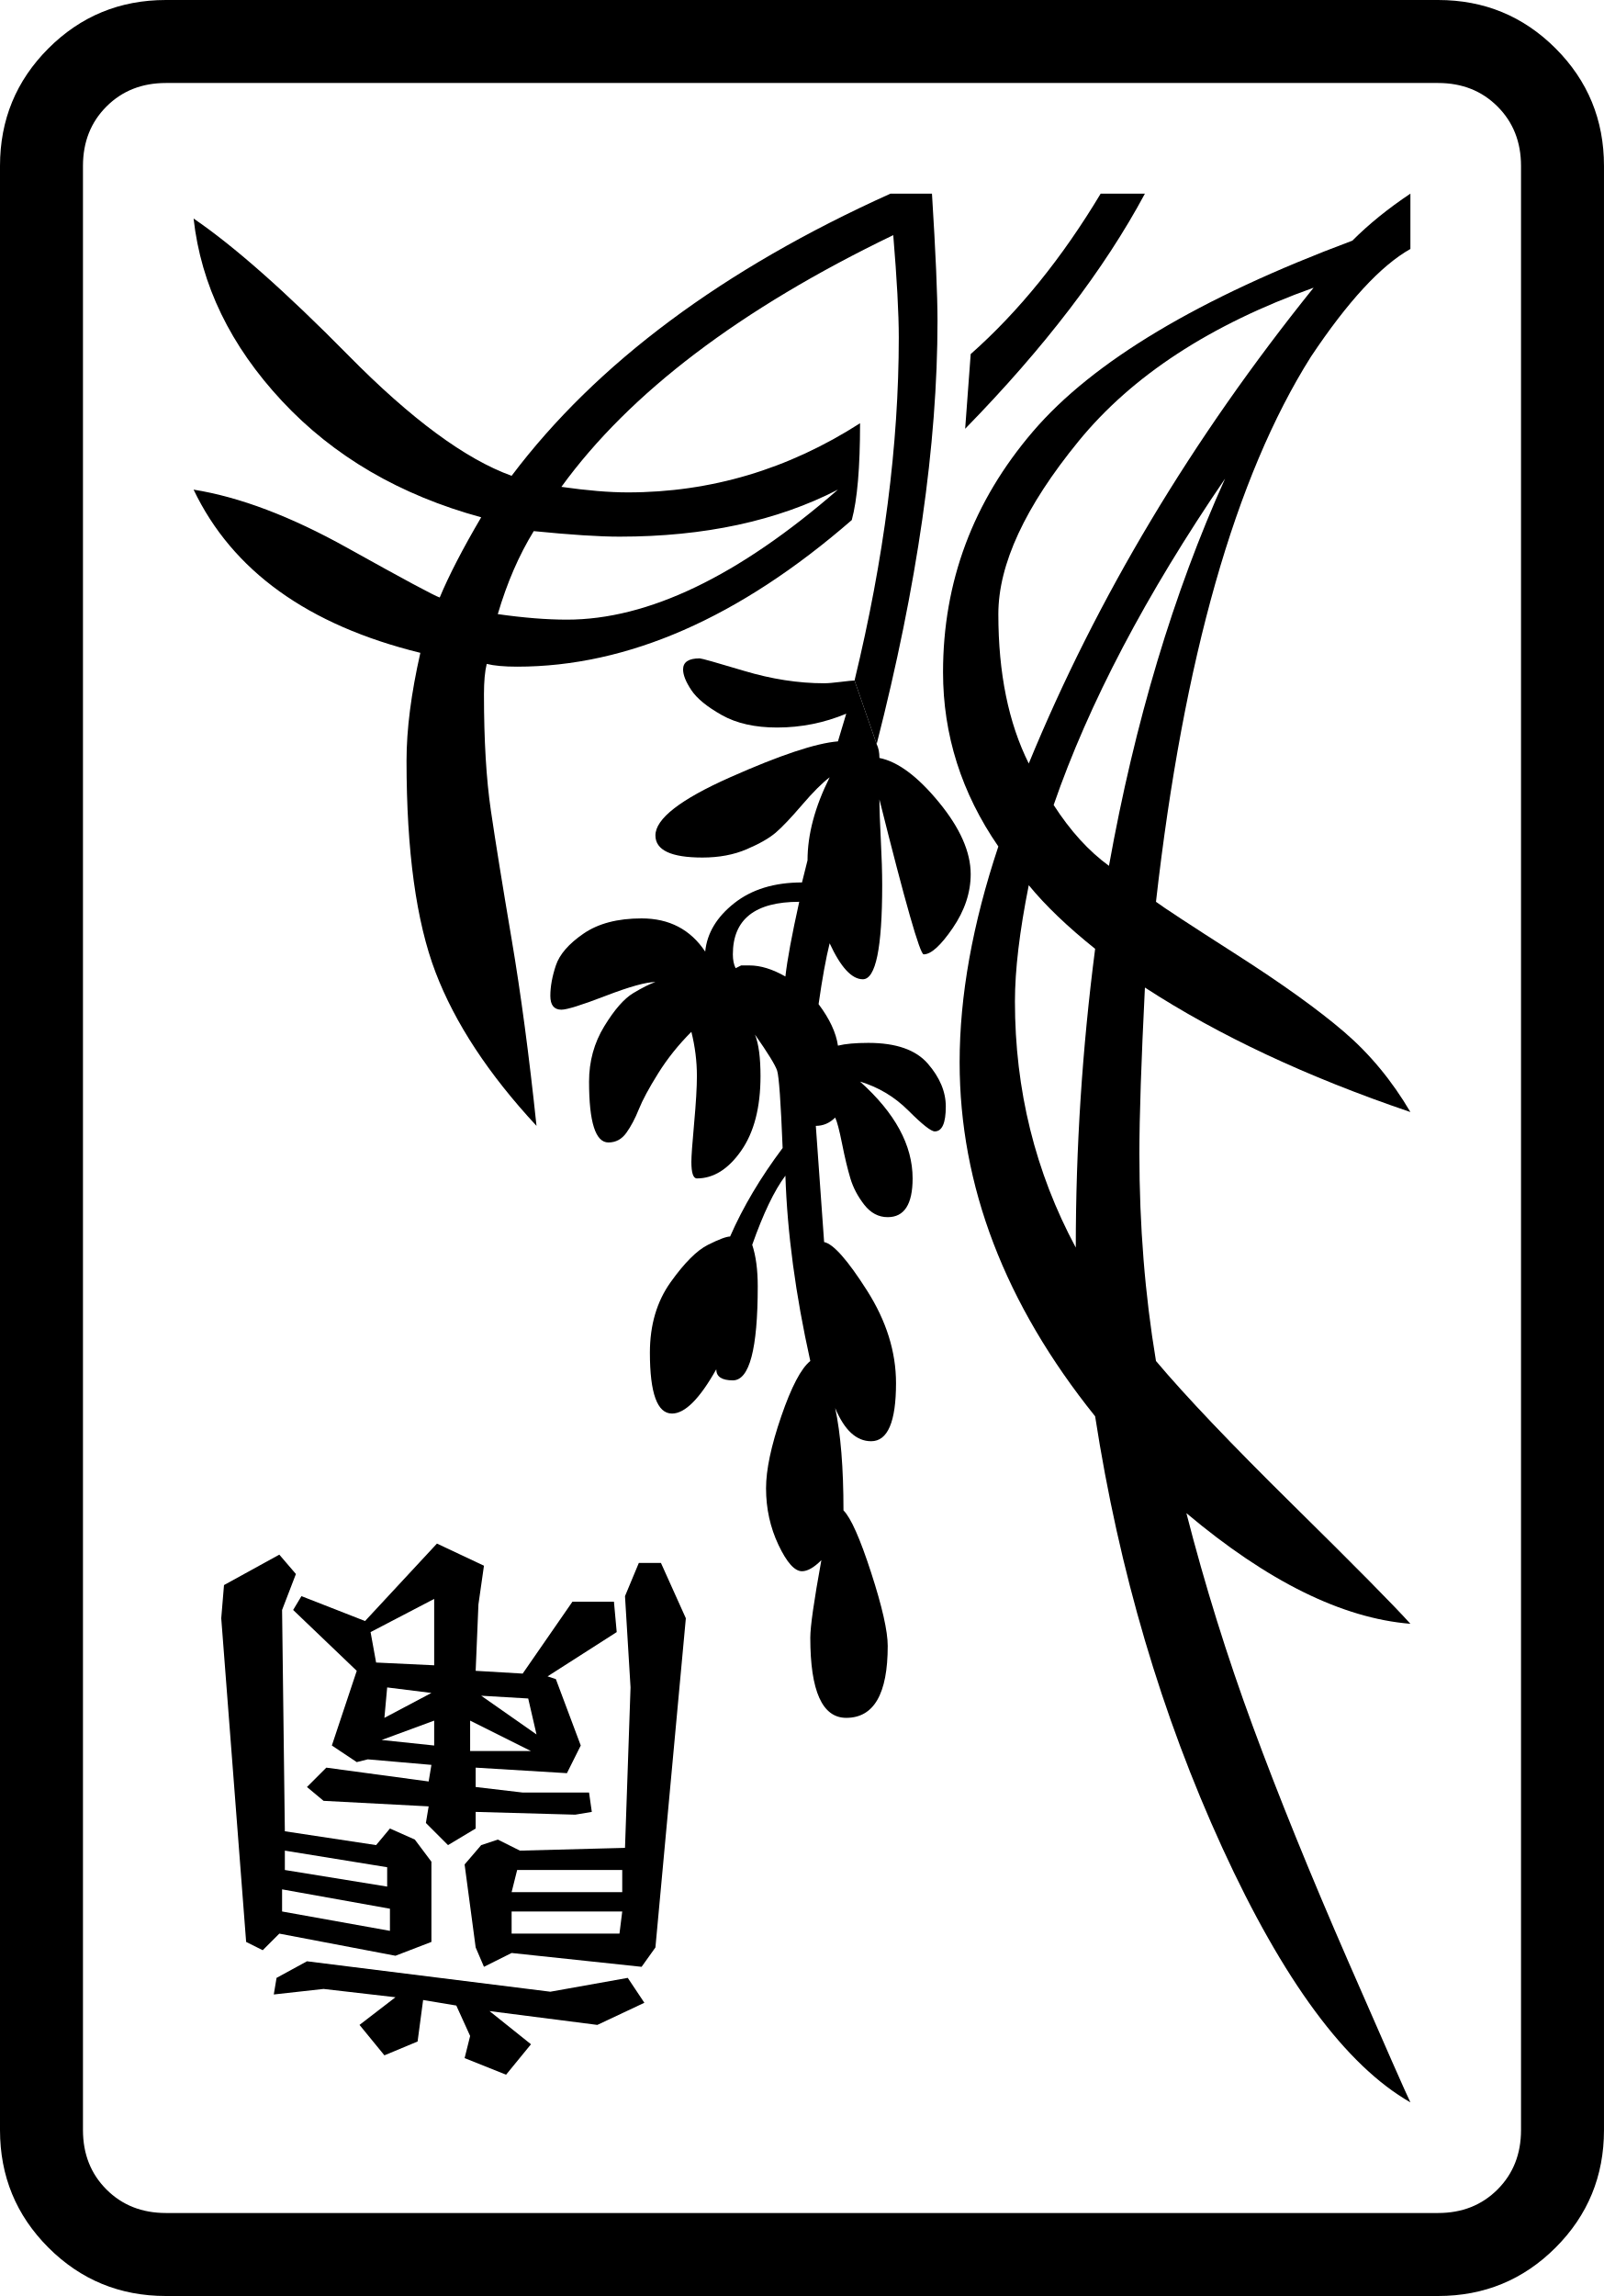
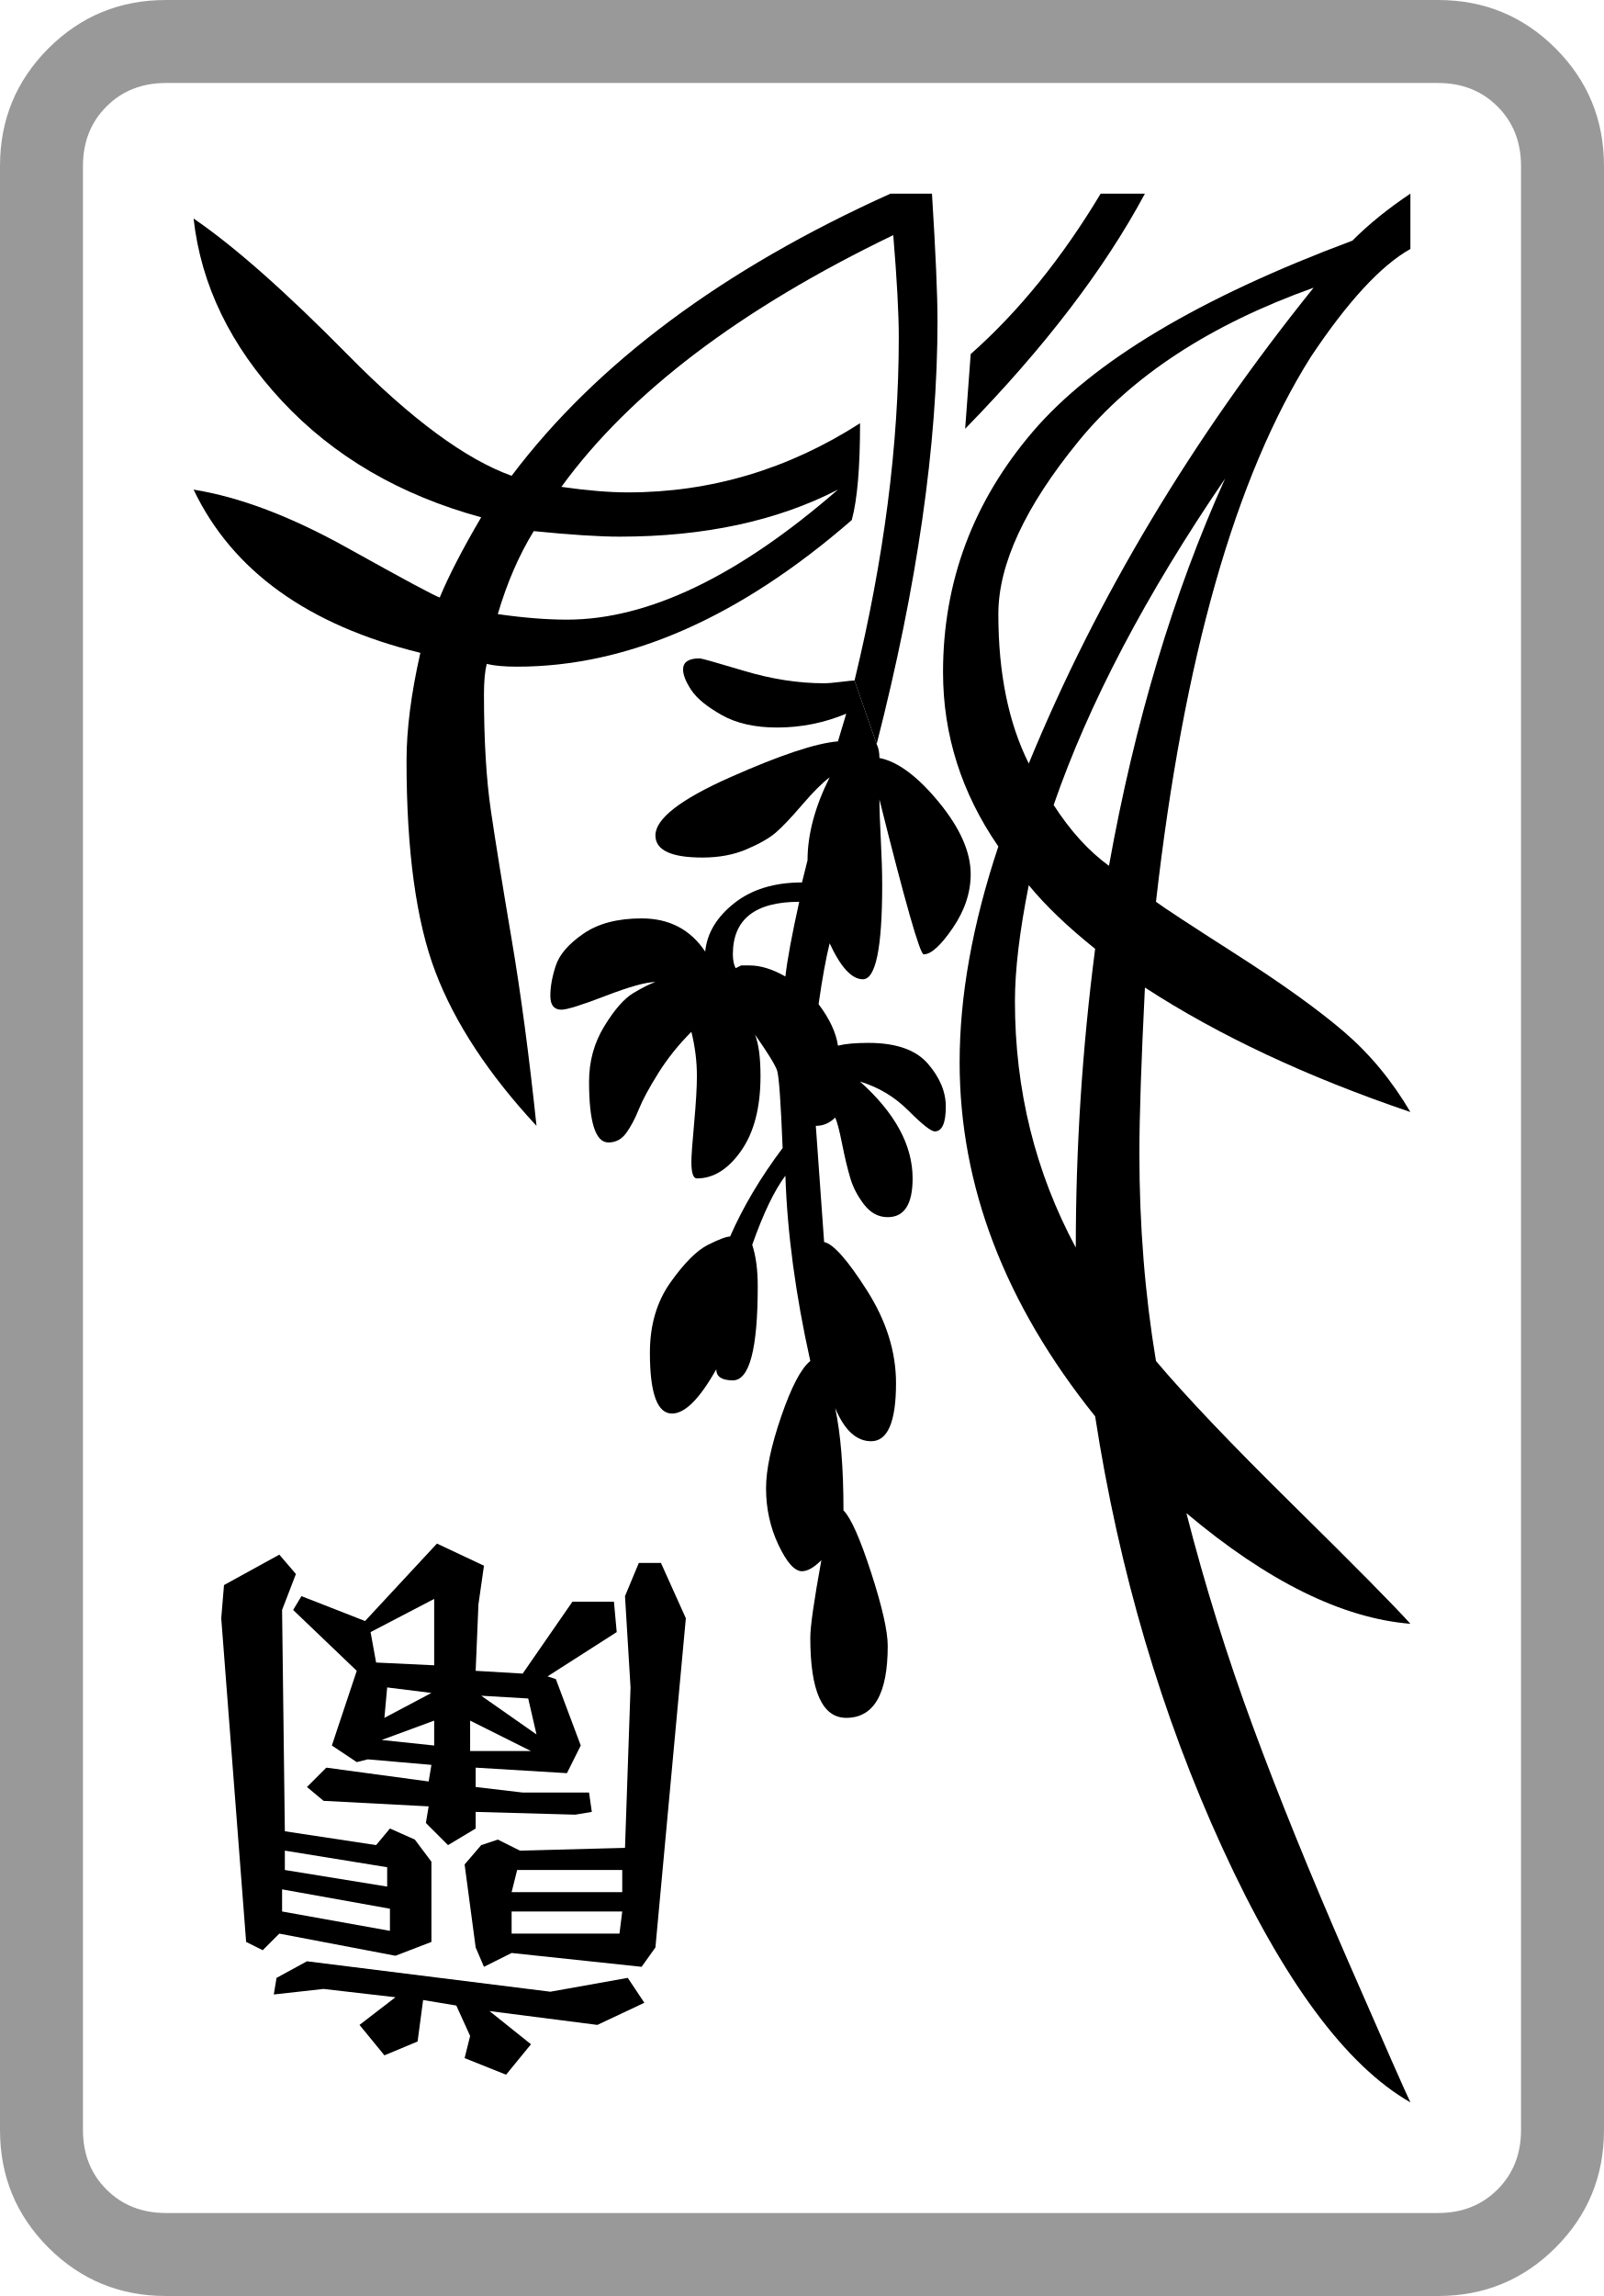
<svg xmlns="http://www.w3.org/2000/svg" viewBox="30 -115 580 830">
  <g>
-     <path d="M550 685h-460q-13 0 -21.5 -8.5t-8.5 -21.5v-710q0 -13 8.5 -21.5t21.5 -8.5h460q13 0 21.5 8.5t8.5 21.5v710q0 13 -8.5 21.5t-21.5 8.5zM610 655v-710q0 -25 -17.5 -42.5t-42.5 -17.5h-460q-25 0 -42.5 17.5t-17.5 42.5v710 q0 25 17.5 42.5t42.5 17.5h460q25 0 42.5 -17.5t17.5 -42.5z" />
+     <path style="fill: #999999;" d="M550 685h-460q-13 0 -21.5 -8.5t-8.5 -21.5v-710q0 -13 8.5 -21.5t21.5 -8.5h460q13 0 21.5 8.5t8.5 21.5v710q0 13 -8.5 21.5t-21.5 8.5zM610 655v-710q0 -25 -17.5 -42.5t-42.5 -17.5h-460q-25 0 -42.5 17.5t-17.5 42.5v710 q0 25 17.5 42.5t42.5 17.5h460q25 0 42.5 -17.5t17.5 -42.5z" />
    <path d="M187 487l-21 -1l-2 -11l23 -12v24zM224 512l-20 -14l17 1zM200 518v-11l22 11h-22zM169 506l1 -11l16 2zM168 514l19 -7v9zM192 552l10 -6v-6l36 1l6 -1l-1 -7h-24l-17 -2v-7l33 2l5 -10l-9 -24l-3 -1l25 -16l-1 -11h-15l-18 26l-17 -1l1 -24l2 -14l-17 -8l-26 28l-23 -9 l-3 5l23 22l-9 27l9 6l4 -1l23 2l-1 6l-37 -5l-7 7l6 5l38 2l-1 6zM215 569l2 -8h38v8h-40zM215 584v-8h40l-1 8h-39zM133 561v-7l37 6v7zM132 576v-8l39 7v8zM262 596l5 -7l11 -119l-9 -20h-8l-5 12l2 33l-2 58l-38 1l-8 -4l-6 2l-6 7l4 30l3 7l10 -5zM180 550l-9 -4l-5 6 l-33 -5l-1 -80l5 -13l-6 -7l-20 11l-1 12l9 117l6 3l6 -6l42 8l13 -5v-29zM130 600l-1 6l18 -2l26 3l-13 10l9 11l12 -5l2 -15l12 2l5 11l-2 8l15 6l9 -11l-15 -12l39 5l17 -8l-6 -9l-28 5l-88 -11z" />
    <path d="M319 211Q315 229 314 238Q307 234 301 234H298L296 235Q295 233 295 230Q295 211 319 211ZM339 131Q338 131 334 131.5T328 132Q314 132 299 127.5T283 123Q277 123 277 127Q277 130 280 134.5T291 143.5T311 148Q324 148 336 143L333 153Q321 154 294 166T267 187Q267 195 284 195Q293 195 300 192T310.5 186T320 176T330 166Q322 182 322 196L320 204Q305 204 295.5 211.5T285 229Q277 217 262 217Q249 217 241 222.5T231 234T229 245T233 250Q236 250 249 245T267 240Q264 241 259 244T248.5 256T243 276Q243 298 250 298Q254 298 256.5 294.5T261 286T268 273T280 258Q282 266 282 274Q282 280 281 291T280 305Q280 311 282 311Q291 311 298 301T305 274Q305 264 303 259Q310 269 311 272T313 300Q301 316 294 332Q292 332 286 335T272.5 348.5T265 374Q265 396 273 396Q280 396 289 380Q289 384 295 384Q304 384 304 350Q304 341 302 335Q308 318 314 310Q315 341 323 377Q318 381 312.5 397T307 423Q307 434 311.5 443.5T320 453Q323 453 327 449Q323 471 323 477Q323 506 336 506Q351 506 351 480Q351 472 345 453.5T335 431Q335 408 332 394Q337 406 345 406Q354 406 354 385Q354 368 343.5 351.5T328 334L325 292Q329 292 332 289Q333 291 334.5 298.5T337.5 311T342.5 320.5T351 325Q360 325 360 311Q360 293 341 276Q351 279 358.5 286.5T368 294Q372 294 372 285Q372 277 365.5 269.5T344 262Q337 262 333 263Q332 256 326 248Q328 234 330 226Q336 239 342 239Q349 239 349 205Q349 198 348.5 188.5T348 174Q362 230 364 230Q368 230 374.5 220.5T381 201Q381 189 369.5 175T348 159Q348 156 347 154Z" />
    <path d="M379 40Q422 -4 444 -45H428Q407 -10 381 13ZM333 62Q279 109 235 109Q224 109 210 107Q215 90 223 77Q243 79 254 79Q300 79 333 62ZM347 154Q369 68 369 1Q369 -13 367 -45H352Q261 -4 215 57Q190 48 156 13.5T100 -36Q104 0 132 30T204 72Q194 89 189 101Q186 100 155.5 83T100 62Q121 106 182 121Q177 143 177 160Q177 209 187.5 236.5T224 292Q220 254 215 224.5T207.5 178T205 136Q205 129 206 125Q210 126 217 126Q277 126 338 73Q341 62 341 38Q302 63 257 63Q247 63 233 61Q270 10 353 -30Q355 -6 355 7Q355 65 339 131Z" />
    <path d="M540 -45q-12 8 -21 17q-83 31 -115.5 69t-32.5 87q0 34 20 63q-14 42 -14 78q0 67 49 128q13 84 46 156t68 92q-2 -4 -22.5 -51t-34.5 -85t-24 -77q44 37 81 40q-9 -10 -42.5 -43t-49.5 -52q-6 -36 -6 -75 q0 -20 2 -60q40 26 96 45q-10 -17 -24 -29t-39 -28t-29 -19q15 -132 56 -197q20 -30 36 -39v-20zM473 58q-28 62 -42 140q-11 -8 -20 -22q19 -55 62 -118zM419 336q-22 -41 -22 -89q0 -17 5 -42q9 11 24 23q-7 54 -7 108zM505 -11q-66 82 -103 172q-11 -22 -11 -54 q0 -27 29 -62.5t85 -55.5z" />
  </g>
</svg>
